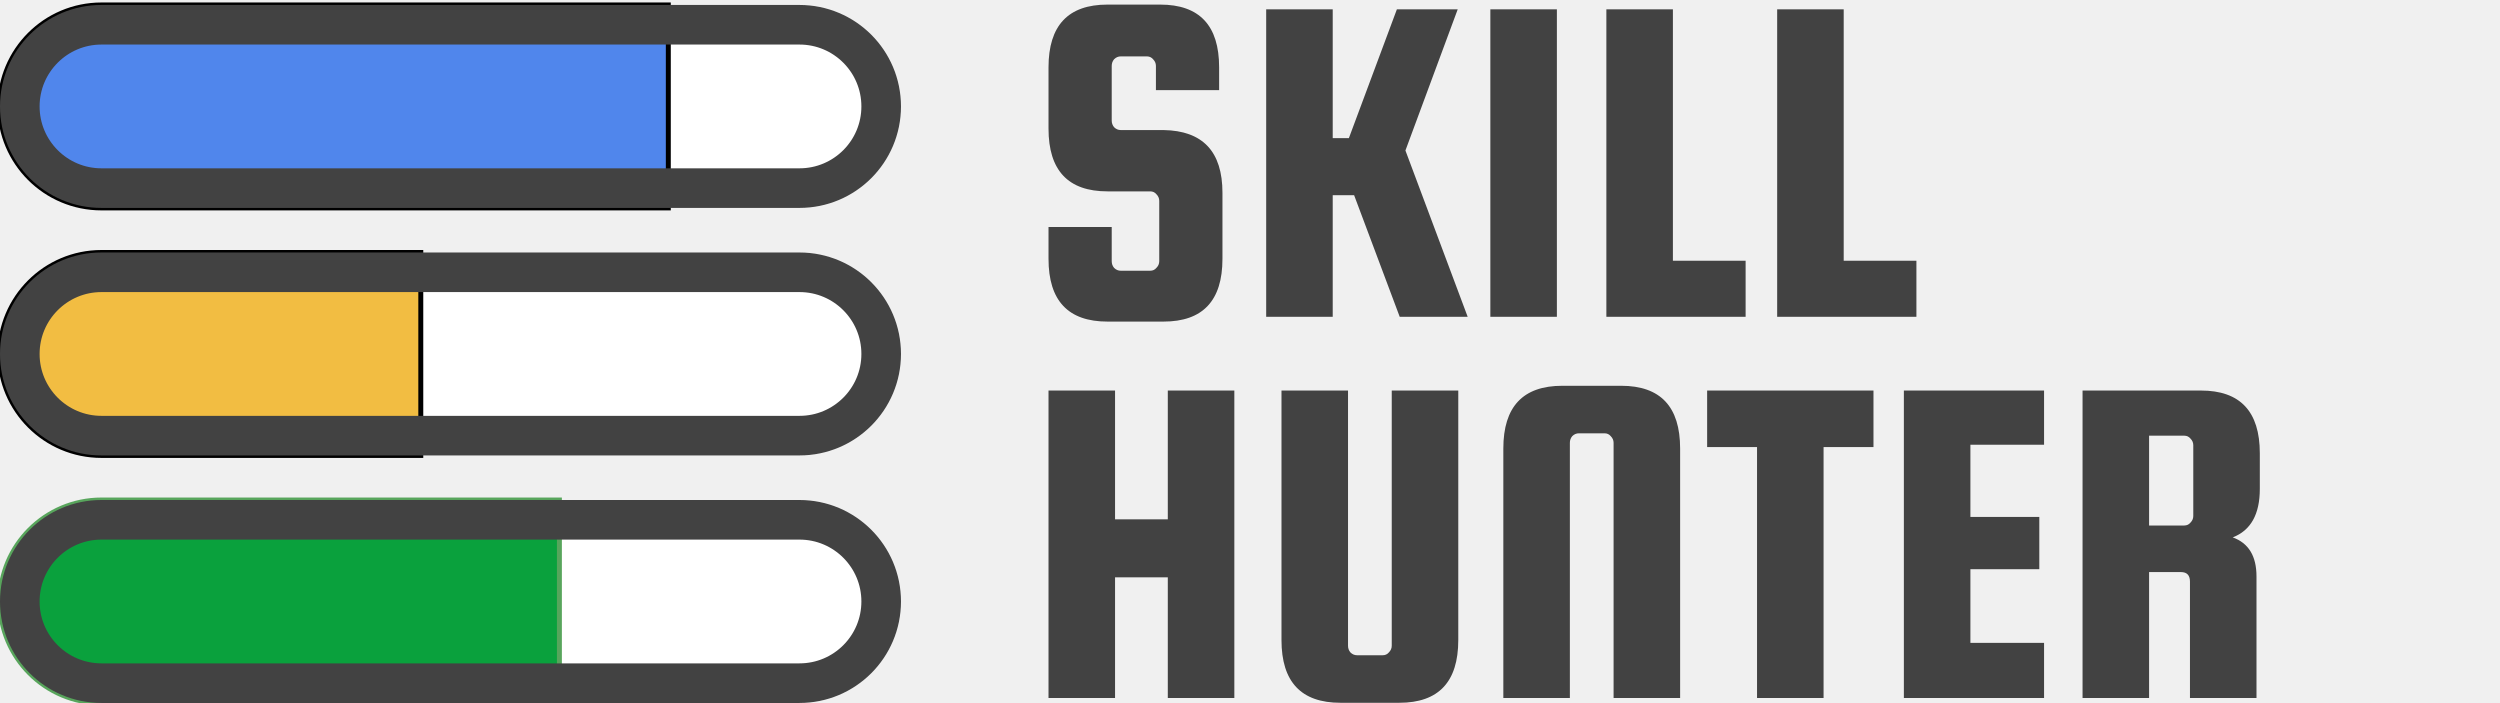
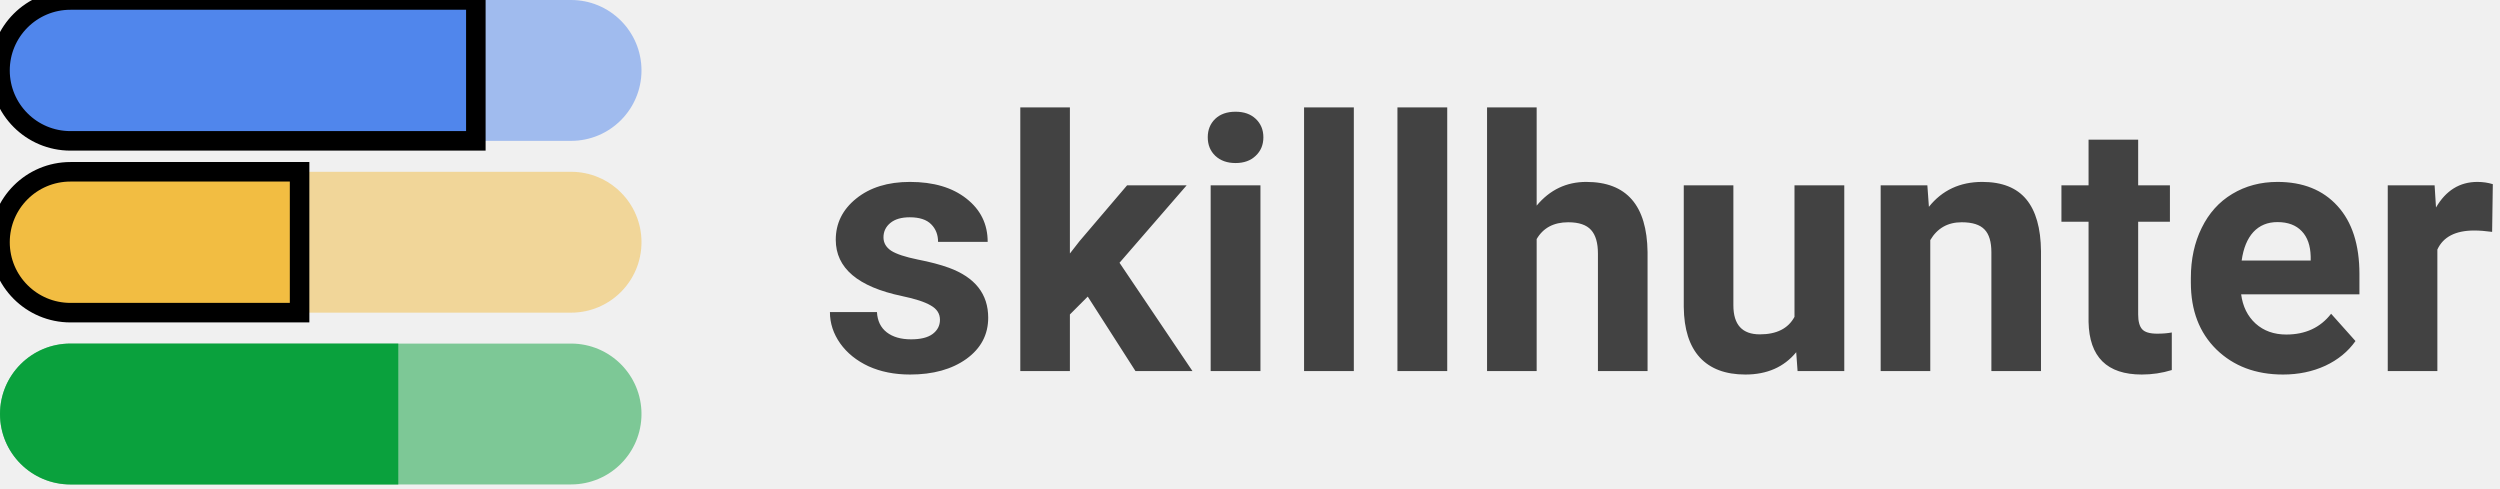
- <svg xmlns="http://www.w3.org/2000/svg" width="505" height="142" viewBox="0 0 505 142" fill="none">
-   <rect y="1" width="182" height="41" rx="20.5" fill="white" />
-   <path d="M0 21.5C0 10.178 9.178 1 20.5 1H135V42H20.5C9.178 42 0 32.822 0 21.5Z" fill="#5086EC" />
-   <path d="M0 21.5C0 10.178 9.178 1 20.5 1H135V42H20.5C9.178 42 0 32.822 0 21.5Z" stroke="black" />
-   <rect x="4" y="5" width="174" height="33" rx="16.5" stroke="#424242" stroke-width="8" />
-   <rect y="51" width="182" height="41" rx="20.5" fill="white" />
-   <rect y="101" width="182" height="41" rx="20.5" fill="white" />
-   <path d="M0 71.5C0 60.178 9.178 51 20.5 51H85V92H20.5C9.178 92 0 82.822 0 71.5Z" fill="#F2BD42" />
-   <path d="M0 71.5C0 60.178 9.178 51 20.5 51H85V92H20.5C9.178 92 0 82.822 0 71.5Z" stroke="black" />
-   <path d="M0 121.5C0 110.178 9.178 101 20.5 101H113V142H20.5C9.178 142 0 132.822 0 121.5Z" fill="#0AA13D" />
-   <path d="M0 121.5C0 110.178 9.178 101 20.5 101H113V142H20.5C9.178 142 0 132.822 0 121.5Z" stroke="#58A55C" />
-   <rect x="4" y="105" width="174" height="33" rx="16.5" stroke="#424242" stroke-width="8" />
-   <rect x="4" y="55" width="174" height="33" rx="16.5" stroke="#424242" stroke-width="8" />
-   <path d="M246.264 18.208H233.496V13.312C233.496 12.8 233.304 12.352 232.92 11.968C232.6 11.584 232.184 11.392 231.672 11.392H226.392C225.88 11.392 225.432 11.584 225.048 11.968C224.728 12.352 224.568 12.8 224.568 13.312V24.352C224.568 24.864 224.728 25.312 225.048 25.696C225.432 26.08 225.88 26.272 226.392 26.272H235.032C242.968 26.4 246.936 30.624 246.936 38.944V52.288C246.936 60.736 242.968 64.96 235.032 64.96H223.704C215.768 64.96 211.8 60.736 211.8 52.288V45.856H224.568V52.768C224.568 53.28 224.728 53.728 225.048 54.112C225.432 54.496 225.88 54.688 226.392 54.688H232.344C232.856 54.688 233.272 54.496 233.592 54.112C233.976 53.728 234.168 53.28 234.168 52.768V40.576C234.168 40.064 233.976 39.616 233.592 39.232C233.272 38.848 232.856 38.656 232.344 38.656H223.704C215.768 38.656 211.8 34.432 211.8 25.984V13.6C211.8 5.152 215.768 0.928 223.704 0.928H234.36C242.296 0.928 246.264 5.152 246.264 13.6V18.208ZM294.457 1.888L283.897 30.4L296.473 64H282.745L273.529 39.424H269.209V64H255.769V1.888H269.209V27.904H272.473L282.169 1.888H294.457ZM314.49 1.888V64H301.05V1.888H314.49ZM337.927 52.672H352.615V64H324.487V1.888H337.927V52.672ZM372.427 52.672H387.115V64H358.987V1.888H372.427V52.672Z" fill="#424242" />
-   <path d="M225.24 116.616V141H211.8V78.888H225.24V104.904H235.896V78.888H249.336V141H235.896V116.616H225.24ZM281.132 78.888H294.572V129.288C294.572 137.736 290.604 141.96 282.668 141.96H270.764C262.828 141.96 258.86 137.736 258.86 129.288V78.888H272.3V130.44C272.3 130.952 272.46 131.4 272.78 131.784C273.164 132.168 273.612 132.36 274.124 132.36H279.308C279.82 132.36 280.236 132.168 280.556 131.784C280.94 131.4 281.132 130.952 281.132 130.44V78.888ZM339.385 141H325.945V89.448C325.945 88.936 325.753 88.488 325.369 88.104C325.049 87.72 324.633 87.528 324.121 87.528H318.937C318.425 87.528 317.977 87.72 317.593 88.104C317.273 88.488 317.113 88.936 317.113 89.448V141H303.673V90.6C303.673 82.152 307.641 77.928 315.577 77.928H327.481C335.417 77.928 339.385 82.152 339.385 90.6V141ZM344.842 90.312V78.888H378.442V90.312H368.362V141H354.922V90.312H344.842ZM398.021 129.864H412.901V141H384.581V78.888H412.901V89.832H398.021V104.424H411.941V114.984H398.021V129.864ZM434.115 115.56V141H420.675V78.888H444.579C452.515 78.888 456.483 83.112 456.483 91.56V98.76C456.483 103.88 454.659 107.144 451.011 108.552C454.211 109.704 455.811 112.328 455.811 116.424V141H442.371V117.48C442.371 116.2 441.763 115.56 440.547 115.56H434.115ZM434.115 88.008V106.152H441.219C441.731 106.152 442.147 105.96 442.467 105.576C442.851 105.192 443.043 104.744 443.043 104.232V89.928C443.043 89.416 442.851 88.968 442.467 88.584C442.147 88.2 441.731 88.008 441.219 88.008H434.115Z" fill="#424242" />
+ <svg xmlns="http://www.w3.org/2000/svg" width="128" height="25" viewBox="0 0 128 25" fill="none">
+   <path d="M48.126 16.372C48.126 16.061 47.971 15.818 47.66 15.643C47.355 15.461 46.863 15.3 46.184 15.159C43.922 14.685 42.791 13.724 42.791 12.276C42.791 11.433 43.14 10.729 43.837 10.167C44.54 9.599 45.457 9.314 46.588 9.314C47.795 9.314 48.759 9.599 49.48 10.167C50.206 10.735 50.569 11.474 50.569 12.382H48.029C48.029 12.019 47.912 11.72 47.678 11.485C47.443 11.245 47.077 11.125 46.579 11.125C46.151 11.125 45.82 11.222 45.586 11.415C45.352 11.608 45.234 11.854 45.234 12.153C45.234 12.435 45.366 12.663 45.63 12.839C45.899 13.009 46.351 13.158 46.983 13.287C47.616 13.41 48.149 13.551 48.583 13.709C49.925 14.201 50.596 15.054 50.596 16.267C50.596 17.134 50.224 17.837 49.48 18.376C48.735 18.909 47.774 19.176 46.597 19.176C45.8 19.176 45.091 19.035 44.47 18.754C43.855 18.467 43.371 18.077 43.02 17.585C42.668 17.087 42.492 16.551 42.492 15.977H44.9C44.924 16.428 45.091 16.773 45.401 17.014C45.712 17.254 46.128 17.374 46.649 17.374C47.136 17.374 47.502 17.283 47.748 17.102C48 16.914 48.126 16.671 48.126 16.372ZM55.693 15.185L54.779 16.1V19H52.239V5.5H54.779V12.979L55.272 12.347L57.706 9.49H60.756L57.319 13.454L61.055 19H58.137L55.693 15.185ZM64.535 19H61.986V9.49H64.535V19ZM61.837 7.029C61.837 6.648 61.963 6.335 62.215 6.089C62.473 5.843 62.821 5.72 63.261 5.72C63.694 5.72 64.04 5.843 64.298 6.089C64.556 6.335 64.685 6.648 64.685 7.029C64.685 7.416 64.553 7.732 64.289 7.979C64.031 8.225 63.688 8.348 63.261 8.348C62.833 8.348 62.487 8.225 62.224 7.979C61.966 7.732 61.837 7.416 61.837 7.029ZM69.316 19H66.768V5.5H69.316V19ZM74.098 19H71.549V5.5H74.098V19ZM78.677 10.527C79.351 9.719 80.197 9.314 81.217 9.314C83.279 9.314 84.325 10.513 84.355 12.909V19H81.814V12.979C81.814 12.435 81.697 12.033 81.463 11.775C81.228 11.512 80.839 11.38 80.294 11.38C79.55 11.38 79.011 11.667 78.677 12.241V19H76.137V5.5H78.677V10.527ZM91.966 18.033C91.339 18.795 90.472 19.176 89.364 19.176C88.345 19.176 87.565 18.883 87.026 18.297C86.493 17.711 86.221 16.852 86.209 15.722V9.49H88.749V15.634C88.749 16.624 89.2 17.119 90.103 17.119C90.964 17.119 91.556 16.82 91.878 16.223V9.49H94.427V19H92.036L91.966 18.033ZM98.681 9.49L98.76 10.589C99.439 9.739 100.351 9.314 101.493 9.314C102.501 9.314 103.251 9.61 103.743 10.202C104.235 10.794 104.487 11.679 104.499 12.856V19H101.959V12.918C101.959 12.379 101.842 11.989 101.607 11.749C101.373 11.503 100.983 11.38 100.438 11.38C99.724 11.38 99.188 11.685 98.83 12.294V19H96.29V9.49H98.681ZM109.474 7.152V9.49H111.1V11.354H109.474V16.1C109.474 16.451 109.541 16.703 109.676 16.855C109.811 17.008 110.068 17.084 110.449 17.084C110.73 17.084 110.979 17.064 111.196 17.023V18.947C110.698 19.1 110.186 19.176 109.658 19.176C107.877 19.176 106.969 18.276 106.934 16.477V11.354H105.545V9.49H106.934V7.152H109.474ZM116.892 19.176C115.497 19.176 114.36 18.748 113.481 17.893C112.608 17.037 112.172 15.898 112.172 14.474V14.227C112.172 13.273 112.356 12.42 112.726 11.67C113.095 10.914 113.616 10.334 114.29 9.93C114.97 9.52 115.743 9.314 116.61 9.314C117.911 9.314 118.934 9.725 119.678 10.545C120.428 11.365 120.803 12.528 120.803 14.034V15.071H114.747C114.829 15.692 115.075 16.19 115.485 16.565C115.901 16.94 116.426 17.128 117.059 17.128C118.037 17.128 118.802 16.773 119.353 16.064L120.601 17.462C120.22 18.001 119.704 18.423 119.054 18.727C118.403 19.026 117.683 19.176 116.892 19.176ZM116.602 11.371C116.098 11.371 115.688 11.541 115.371 11.881C115.061 12.221 114.861 12.707 114.773 13.34H118.307V13.138C118.295 12.575 118.143 12.142 117.85 11.837C117.557 11.526 117.141 11.371 116.602 11.371ZM127.597 11.872C127.251 11.825 126.946 11.802 126.683 11.802C125.722 11.802 125.092 12.127 124.793 12.777V19H122.253V9.49H124.652L124.723 10.624C125.232 9.751 125.938 9.314 126.841 9.314C127.122 9.314 127.386 9.353 127.632 9.429L127.597 11.872Z" fill="#424242" />
+   <rect width="32.844" height="7.212" rx="3.606" fill="#5086EC" fill-opacity="0.5" />
+   <path d="M0 3.606C0 1.615 1.615 0 3.606 0H24.363V7.212H3.606C1.615 7.212 0 5.598 0 3.606Z" fill="#5086EC" />
+   <path d="M0 3.606C0 1.615 1.615 0 3.606 0H24.363V7.212H3.606C1.615 7.212 0 5.598 0 3.606Z" stroke="black" />
+   <rect y="8.796" width="32.844" height="7.212" rx="3.606" fill="#F2BD42" fill-opacity="0.5" />
+   <path d="M0 12.402C0 10.41 1.615 8.796 3.606 8.796H15.339V16.008H3.606C1.615 16.008 0 14.394 0 12.402Z" fill="#F2BD42" />
+   <path d="M0 12.402C0 10.41 1.615 8.796 3.606 8.796H15.339V16.008H3.606C1.615 16.008 0 14.394 0 12.402Z" stroke="black" />
+   <rect y="17.591" width="32.844" height="7.212" rx="3.606" fill="#0AA13D" fill-opacity="0.5" />
+   <path d="M0 21.198C0 19.206 1.615 17.591 3.606 17.591H20.392V24.804H3.606C1.615 24.804 0 23.189 0 21.198Z" fill="#0AA13D" />
</svg>
